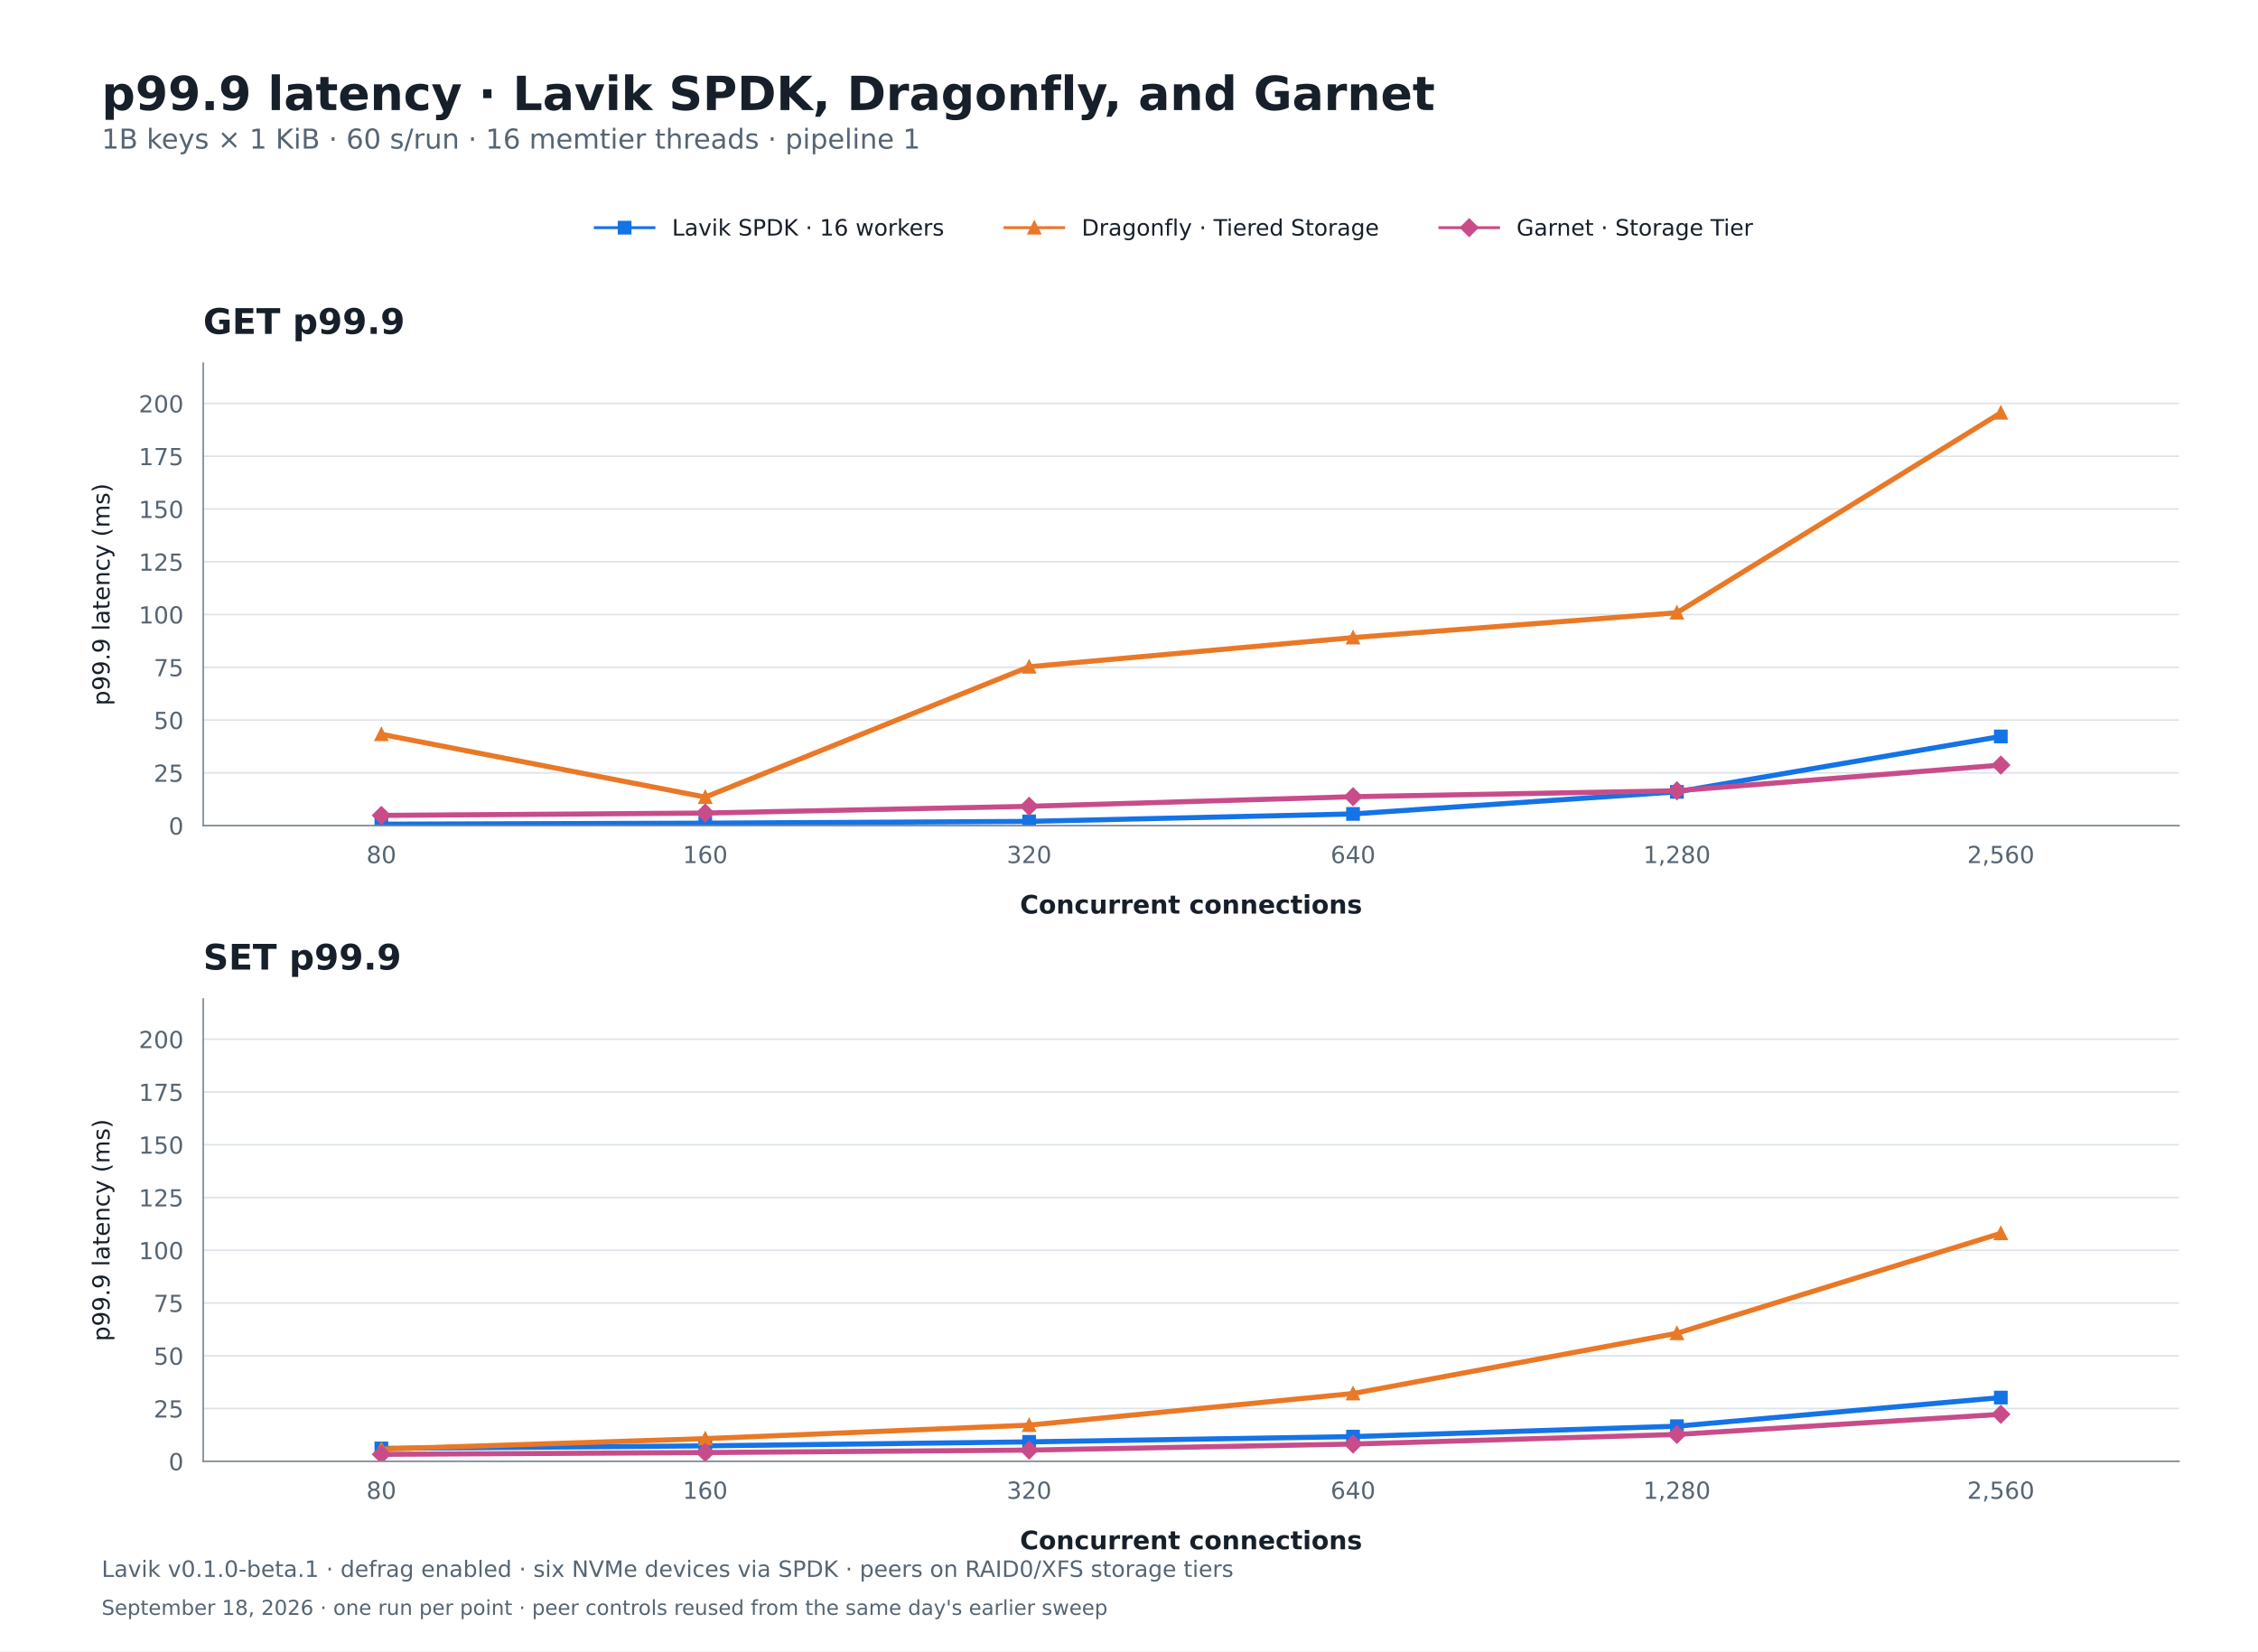
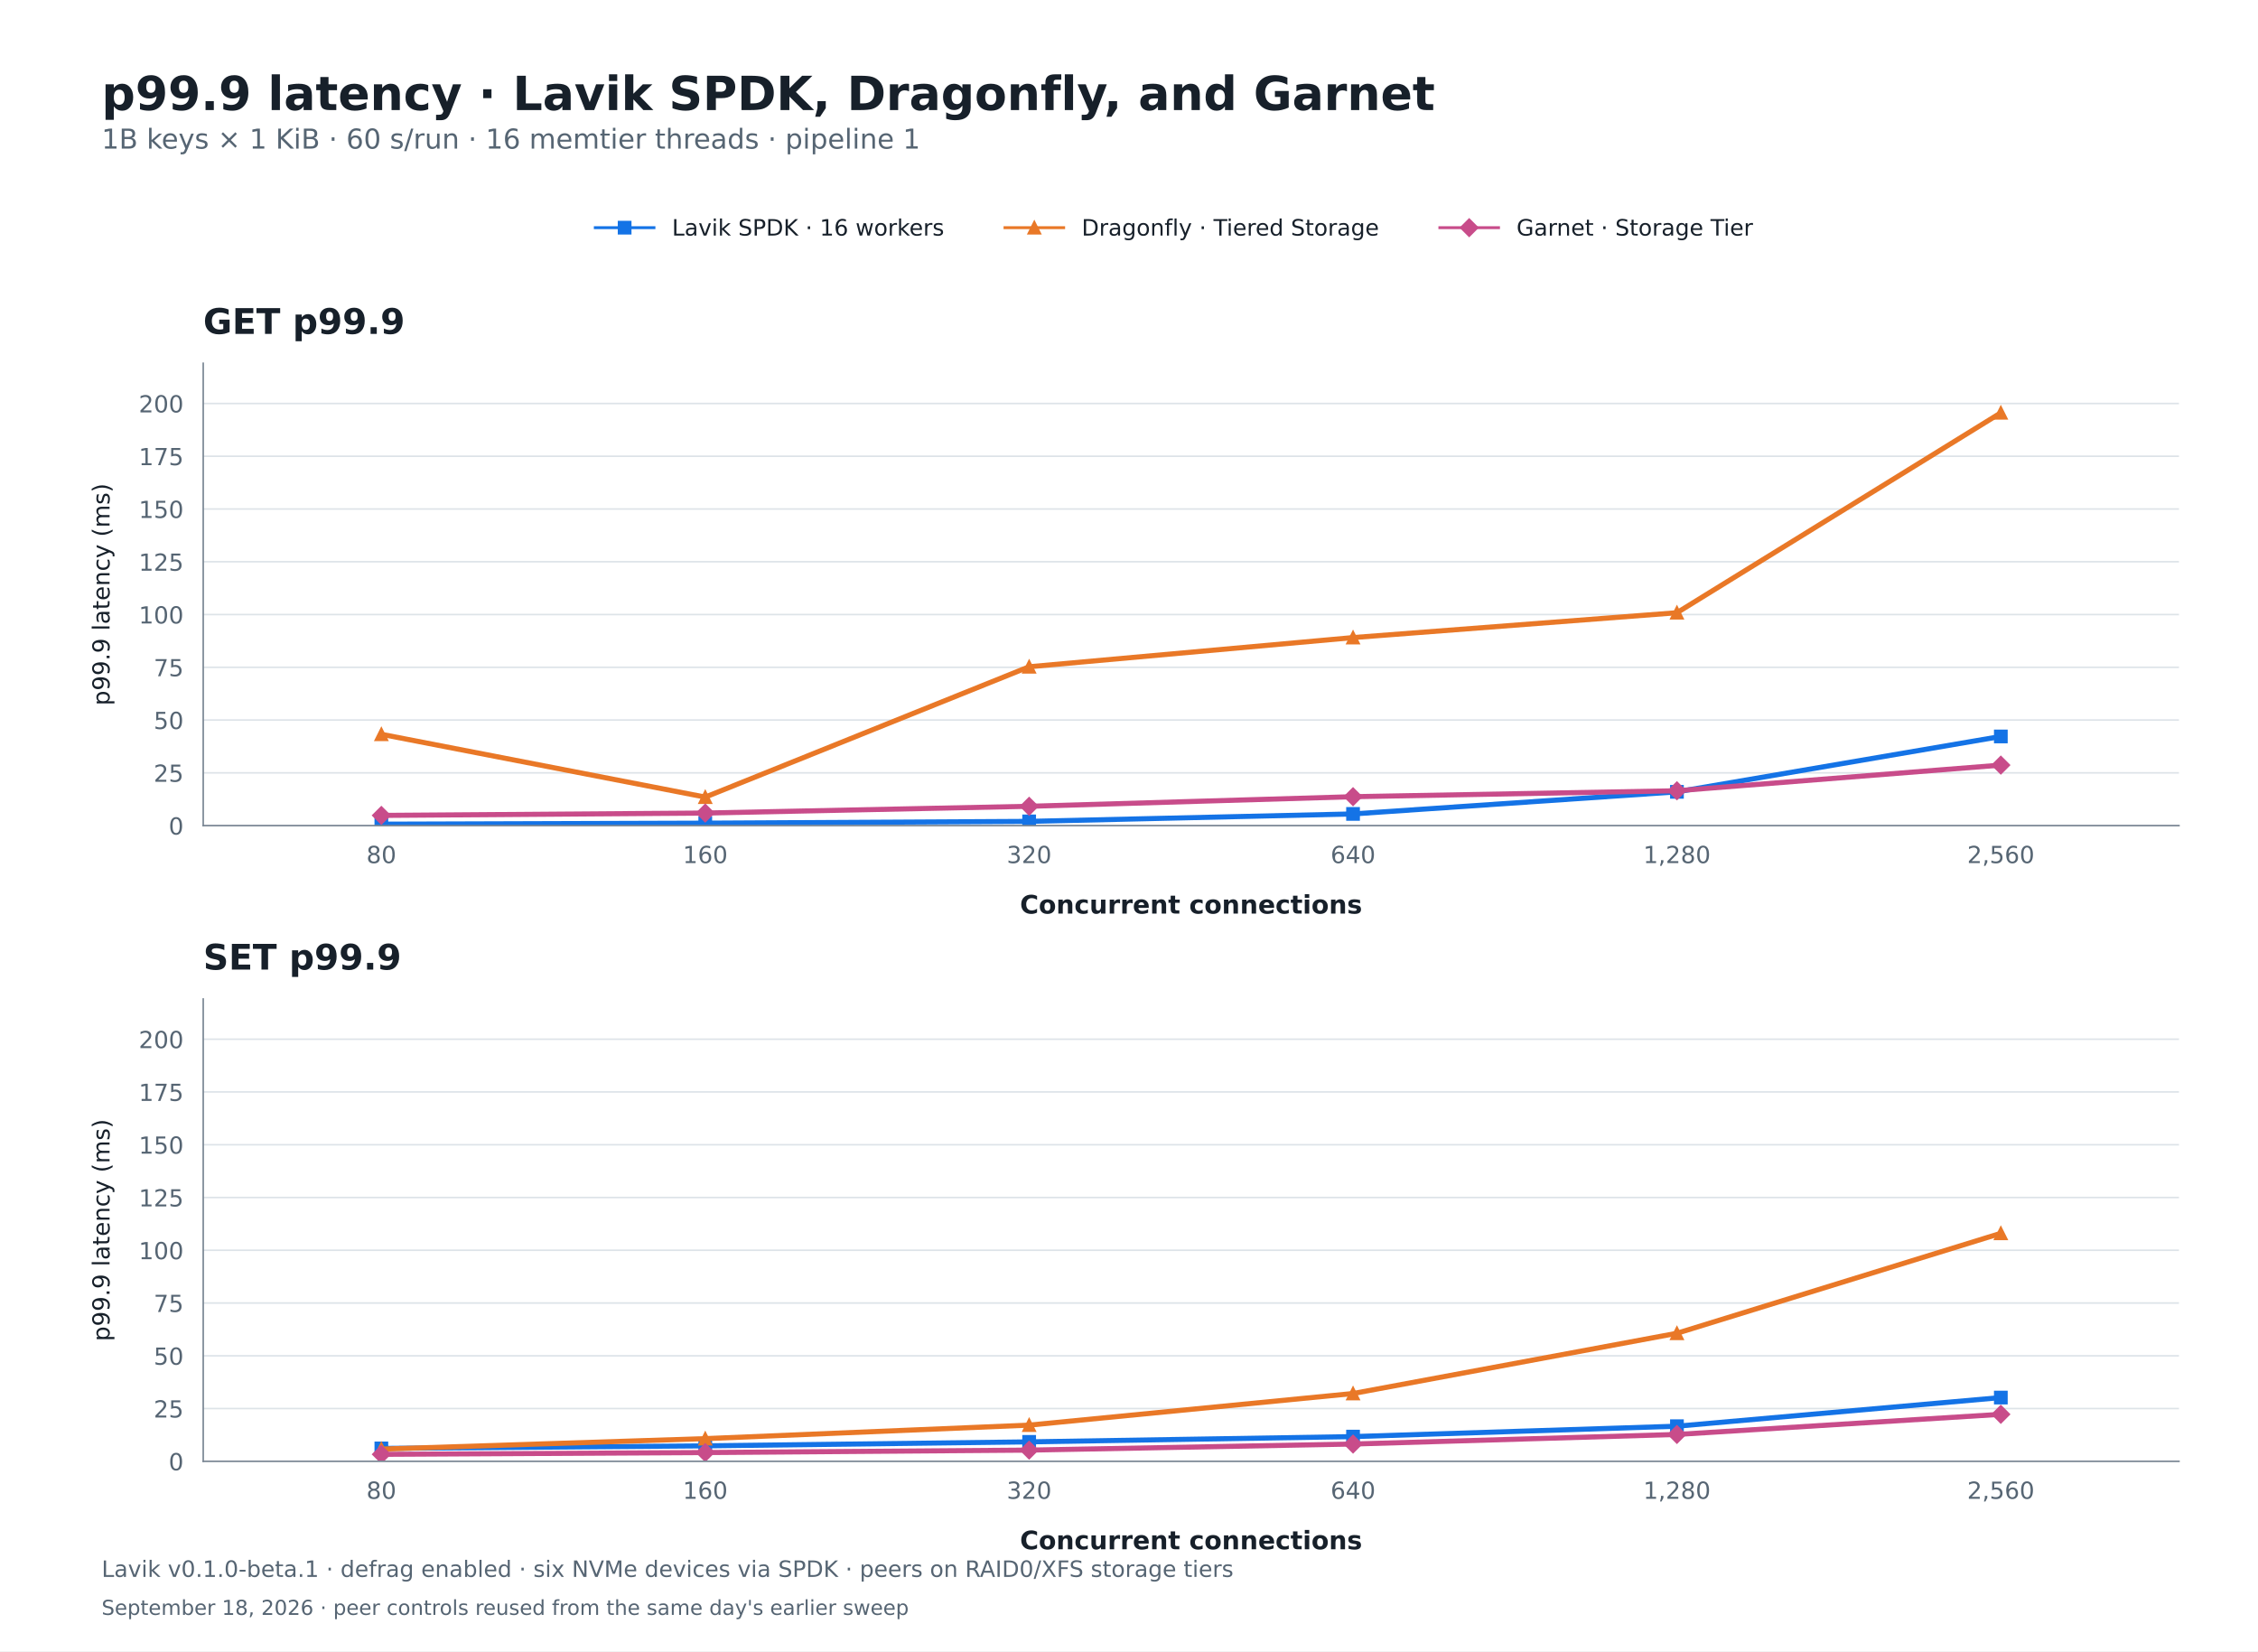
<svg xmlns="http://www.w3.org/2000/svg" xmlns:xlink="http://www.w3.org/1999/xlink" width="1152pt" height="842.4pt" viewBox="0 0 1152 842.4" version="1.1">
  <defs>
    <style type="text/css">*{stroke-linejoin: round; stroke-linecap: butt}</style>
  </defs>
  <g id="figure_1">
    <g id="patch_1">
      <path d="M 0 842.4 L 1152 842.4 L 1152 0 L 0 0 z " style="fill: #ffffff" />
    </g>
    <g id="axes_1">
      <g id="patch_2">
        <path d="M 103.68 421.2 L 1111.68 421.2 L 1111.68 185.328 L 103.68 185.328 z " style="fill: #ffffff" />
      </g>
      <g id="matplotlib.axis_1">
        <g id="xtick_1">
          <g id="line2d_1" />
          <g id="text_1">
            <text style="font-size: 12px; font-family: 'DejaVu Sans'; text-anchor: middle; fill: #566573" x="194.565" y="440.317" transform="rotate(-0 194.5652 440.3172)">80</text>
          </g>
        </g>
        <g id="xtick_2">
          <g id="line2d_2" />
          <g id="text_2">
            <text style="font-size: 12px; font-family: 'DejaVu Sans'; text-anchor: middle; fill: #566573" x="359.811" y="440.317" transform="rotate(-0 359.8111 440.3172)">160</text>
          </g>
        </g>
        <g id="xtick_3">
          <g id="line2d_3" />
          <g id="text_3">
            <text style="font-size: 12px; font-family: 'DejaVu Sans'; text-anchor: middle; fill: #566573" x="525.057" y="440.317" transform="rotate(-0 525.057 440.3172)">320</text>
          </g>
        </g>
        <g id="xtick_4">
          <g id="line2d_4" />
          <g id="text_4">
            <text style="font-size: 12px; font-family: 'DejaVu Sans'; text-anchor: middle; fill: #566573" x="690.303" y="440.317" transform="rotate(-0 690.303 440.3172)">640</text>
          </g>
        </g>
        <g id="xtick_5">
          <g id="line2d_5" />
          <g id="text_5">
            <text style="font-size: 12px; font-family: 'DejaVu Sans'; text-anchor: middle; fill: #566573" x="855.549" y="440.317" transform="rotate(-0 855.5489 440.3172)">1,280</text>
          </g>
        </g>
        <g id="xtick_6">
          <g id="line2d_6" />
          <g id="text_6">
            <text style="font-size: 12px; font-family: 'DejaVu Sans'; text-anchor: middle; fill: #566573" x="1020.795" y="440.317" transform="rotate(-0 1020.795 440.3172)">2,560</text>
          </g>
        </g>
        <g id="text_7">
          <text style="font-weight: 700; font-size: 13px; font-family: 'DejaVu Sans'; text-anchor: middle; fill: #17202a" x="607.68" y="466.078" transform="rotate(-0 607.68 466.078)">Concurrent connections</text>
        </g>
      </g>
      <g id="matplotlib.axis_2">
        <g id="ytick_1">
          <g id="line2d_7">
            <path d="M 103.68 421.2 L 1111.68 421.2 " clip-path="url(#pd44afee267)" style="fill: none; stroke: #dde3e8; stroke-width: 0.8; stroke-linecap: square" />
          </g>
          <g id="line2d_8" />
          <g id="text_8">
            <text style="font-size: 12px; font-family: 'DejaVu Sans'; text-anchor: end; fill: #566573" x="93.68" y="425.759" transform="rotate(-0 93.68 425.7586)">0</text>
          </g>
        </g>
        <g id="ytick_2">
          <g id="line2d_9">
            <path d="M 103.68 394.28 L 1111.68 394.28 " clip-path="url(#pd44afee267)" style="fill: none; stroke: #dde3e8; stroke-width: 0.8; stroke-linecap: square" />
          </g>
          <g id="line2d_10" />
          <g id="text_9">
            <text style="font-size: 12px; font-family: 'DejaVu Sans'; text-anchor: end; fill: #566573" x="93.68" y="398.839" transform="rotate(-0 93.68 398.8391)">25</text>
          </g>
        </g>
        <g id="ytick_3">
          <g id="line2d_11">
            <path d="M 103.68 367.361 L 1111.68 367.361 " clip-path="url(#pd44afee267)" style="fill: none; stroke: #dde3e8; stroke-width: 0.8; stroke-linecap: square" />
          </g>
          <g id="line2d_12" />
          <g id="text_10">
            <text style="font-size: 12px; font-family: 'DejaVu Sans'; text-anchor: end; fill: #566573" x="93.68" y="371.92" transform="rotate(-0 93.68 371.9196)">50</text>
          </g>
        </g>
        <g id="ytick_4">
          <g id="line2d_13">
            <path d="M 103.68 340.441 L 1111.68 340.441 " clip-path="url(#pd44afee267)" style="fill: none; stroke: #dde3e8; stroke-width: 0.8; stroke-linecap: square" />
          </g>
          <g id="line2d_14" />
          <g id="text_11">
            <text style="font-size: 12px; font-family: 'DejaVu Sans'; text-anchor: end; fill: #566573" x="93.68" y="345" transform="rotate(-0 93.68 345)">75</text>
          </g>
        </g>
        <g id="ytick_5">
          <g id="line2d_15">
            <path d="M 103.68 313.522 L 1111.68 313.522 " clip-path="url(#pd44afee267)" style="fill: none; stroke: #dde3e8; stroke-width: 0.8; stroke-linecap: square" />
          </g>
          <g id="line2d_16" />
          <g id="text_12">
            <text style="font-size: 12px; font-family: 'DejaVu Sans'; text-anchor: end; fill: #566573" x="93.68" y="318.081" transform="rotate(-0 93.68 318.0805)">100</text>
          </g>
        </g>
        <g id="ytick_6">
          <g id="line2d_17">
            <path d="M 103.68 286.602 L 1111.68 286.602 " clip-path="url(#pd44afee267)" style="fill: none; stroke: #dde3e8; stroke-width: 0.8; stroke-linecap: square" />
          </g>
          <g id="line2d_18" />
          <g id="text_13">
            <text style="font-size: 12px; font-family: 'DejaVu Sans'; text-anchor: end; fill: #566573" x="93.68" y="291.161" transform="rotate(-0 93.68 291.161)">125</text>
          </g>
        </g>
        <g id="ytick_7">
          <g id="line2d_19">
            <path d="M 103.68 259.683 L 1111.68 259.683 " clip-path="url(#pd44afee267)" style="fill: none; stroke: #dde3e8; stroke-width: 0.8; stroke-linecap: square" />
          </g>
          <g id="line2d_20" />
          <g id="text_14">
            <text style="font-size: 12px; font-family: 'DejaVu Sans'; text-anchor: end; fill: #566573" x="93.68" y="264.241" transform="rotate(-0 93.68 264.2415)">150</text>
          </g>
        </g>
        <g id="ytick_8">
          <g id="line2d_21">
            <path d="M 103.68 232.763 L 1111.68 232.763 " clip-path="url(#pd44afee267)" style="fill: none; stroke: #dde3e8; stroke-width: 0.8; stroke-linecap: square" />
          </g>
          <g id="line2d_22" />
          <g id="text_15">
            <text style="font-size: 12px; font-family: 'DejaVu Sans'; text-anchor: end; fill: #566573" x="93.68" y="237.322" transform="rotate(-0 93.68 237.322)">175</text>
          </g>
        </g>
        <g id="ytick_9">
          <g id="line2d_23">
            <path d="M 103.68 205.844 L 1111.68 205.844 " clip-path="url(#pd44afee267)" style="fill: none; stroke: #dde3e8; stroke-width: 0.8; stroke-linecap: square" />
          </g>
          <g id="line2d_24" />
          <g id="text_16">
            <text style="font-size: 12px; font-family: 'DejaVu Sans'; text-anchor: end; fill: #566573" x="93.68" y="210.402" transform="rotate(-0 93.68 210.4025)">200</text>
          </g>
        </g>
        <g id="text_17">
          <text style="font-size: 12px; font-family: 'DejaVu Sans'; text-anchor: middle; fill: #17202a" x="55.892" y="303.264" transform="rotate(-90 55.89219 303.264)">p99.9 latency (ms)</text>
        </g>
      </g>
      <g id="line2d_25">
        <path d="M 194.565 420.469 L 359.811 419.952 L 525.057 419.048 L 690.303 415.24 L 855.549 403.973 L 1020.795 375.718 " clip-path="url(#pd44afee267)" style="fill: none; stroke: #1473e6; stroke-width: 2.6; stroke-linecap: square" />
        <defs>
          <path id="m06f3b145af" d="M -3 3 L 3 3 L 3 -3 L -3 -3 z " style="stroke: #1473e6; stroke-linejoin: miter" />
        </defs>
        <g clip-path="url(#pd44afee267)">
          <use xlink:href="#m06f3b145af" x="194.565" y="420.469" style="fill: #1473e6; stroke: #1473e6; stroke-linejoin: miter" />
          <use xlink:href="#m06f3b145af" x="359.811" y="419.952" style="fill: #1473e6; stroke: #1473e6; stroke-linejoin: miter" />
          <use xlink:href="#m06f3b145af" x="525.057" y="419.048" style="fill: #1473e6; stroke: #1473e6; stroke-linejoin: miter" />
          <use xlink:href="#m06f3b145af" x="690.303" y="415.24" style="fill: #1473e6; stroke: #1473e6; stroke-linejoin: miter" />
          <use xlink:href="#m06f3b145af" x="855.549" y="403.973" style="fill: #1473e6; stroke: #1473e6; stroke-linejoin: miter" />
          <use xlink:href="#m06f3b145af" x="1020.795" y="375.718" style="fill: #1473e6; stroke: #1473e6; stroke-linejoin: miter" />
        </g>
      </g>
      <g id="line2d_26">
        <path d="M 194.565 374.615 L 359.811 406.66 L 525.057 340.158 L 690.303 325.273 L 855.549 312.593 L 1020.795 210.6 " clip-path="url(#pd44afee267)" style="fill: none; stroke: #e97827; stroke-width: 2.6; stroke-linecap: square" />
        <defs>
          <path id="m1580a30127" d="M 0 -3 L -3 3 L 3 3 z " style="stroke: #e97827; stroke-linejoin: miter" />
        </defs>
        <g clip-path="url(#pd44afee267)">
          <use xlink:href="#m1580a30127" x="194.565" y="374.615" style="fill: #e97827; stroke: #e97827; stroke-linejoin: miter" />
          <use xlink:href="#m1580a30127" x="359.811" y="406.66" style="fill: #e97827; stroke: #e97827; stroke-linejoin: miter" />
          <use xlink:href="#m1580a30127" x="525.057" y="340.158" style="fill: #e97827; stroke: #e97827; stroke-linejoin: miter" />
          <use xlink:href="#m1580a30127" x="690.303" y="325.273" style="fill: #e97827; stroke: #e97827; stroke-linejoin: miter" />
          <use xlink:href="#m1580a30127" x="855.549" y="312.593" style="fill: #e97827; stroke: #e97827; stroke-linejoin: miter" />
          <use xlink:href="#m1580a30127" x="1020.795" y="210.6" style="fill: #e97827; stroke: #e97827; stroke-linejoin: miter" />
        </g>
      </g>
      <g id="line2d_27">
        <path d="M 194.565 415.998 L 359.811 414.792 L 525.057 411.346 L 690.303 406.453 L 855.549 403.421 L 1020.795 390.328 " clip-path="url(#pd44afee267)" style="fill: none; stroke: #c84c8a; stroke-width: 2.6; stroke-linecap: square" />
        <defs>
          <path id="m68e1e27000" d="M -0 4.243 L 4.243 0 L 0 -4.243 L -4.243 -0 z " style="stroke: #c84c8a; stroke-linejoin: miter" />
        </defs>
        <g clip-path="url(#pd44afee267)">
          <use xlink:href="#m68e1e27000" x="194.565" y="415.998" style="fill: #c84c8a; stroke: #c84c8a; stroke-linejoin: miter" />
          <use xlink:href="#m68e1e27000" x="359.811" y="414.792" style="fill: #c84c8a; stroke: #c84c8a; stroke-linejoin: miter" />
          <use xlink:href="#m68e1e27000" x="525.057" y="411.346" style="fill: #c84c8a; stroke: #c84c8a; stroke-linejoin: miter" />
          <use xlink:href="#m68e1e27000" x="690.303" y="406.453" style="fill: #c84c8a; stroke: #c84c8a; stroke-linejoin: miter" />
          <use xlink:href="#m68e1e27000" x="855.549" y="403.421" style="fill: #c84c8a; stroke: #c84c8a; stroke-linejoin: miter" />
          <use xlink:href="#m68e1e27000" x="1020.795" y="390.328" style="fill: #c84c8a; stroke: #c84c8a; stroke-linejoin: miter" />
        </g>
      </g>
      <g id="patch_3">
        <path d="M 103.68 421.2 L 103.68 185.328 " style="fill: none; stroke: #7b8794; stroke-width: 0.8; stroke-linejoin: miter; stroke-linecap: square" />
      </g>
      <g id="patch_4">
        <path d="M 103.68 421.2 L 1111.68 421.2 " style="fill: none; stroke: #7b8794; stroke-width: 0.8; stroke-linejoin: miter; stroke-linecap: square" />
      </g>
      <g id="text_18">
        <text style="font-weight: 700; font-size: 18px; font-family: 'DejaVu Sans'; text-anchor: start; fill: #17202a" x="103.68" y="170.328" transform="rotate(-0 103.68 170.328)">GET p99.9</text>
      </g>
    </g>
    <g id="axes_2">
      <g id="patch_5">
        <path d="M 103.68 745.524 L 1111.68 745.524 L 1111.68 509.652 L 103.68 509.652 z " style="fill: #ffffff" />
      </g>
      <g id="matplotlib.axis_3">
        <g id="xtick_7">
          <g id="line2d_28" />
          <g id="text_19">
            <text style="font-size: 12px; font-family: 'DejaVu Sans'; text-anchor: middle; fill: #566573" x="194.565" y="764.641" transform="rotate(-0 194.5652 764.6412)">80</text>
          </g>
        </g>
        <g id="xtick_8">
          <g id="line2d_29" />
          <g id="text_20">
            <text style="font-size: 12px; font-family: 'DejaVu Sans'; text-anchor: middle; fill: #566573" x="359.811" y="764.641" transform="rotate(-0 359.8111 764.6412)">160</text>
          </g>
        </g>
        <g id="xtick_9">
          <g id="line2d_30" />
          <g id="text_21">
            <text style="font-size: 12px; font-family: 'DejaVu Sans'; text-anchor: middle; fill: #566573" x="525.057" y="764.641" transform="rotate(-0 525.057 764.6412)">320</text>
          </g>
        </g>
        <g id="xtick_10">
          <g id="line2d_31" />
          <g id="text_22">
            <text style="font-size: 12px; font-family: 'DejaVu Sans'; text-anchor: middle; fill: #566573" x="690.303" y="764.641" transform="rotate(-0 690.303 764.6412)">640</text>
          </g>
        </g>
        <g id="xtick_11">
          <g id="line2d_32" />
          <g id="text_23">
            <text style="font-size: 12px; font-family: 'DejaVu Sans'; text-anchor: middle; fill: #566573" x="855.549" y="764.641" transform="rotate(-0 855.5489 764.6412)">1,280</text>
          </g>
        </g>
        <g id="xtick_12">
          <g id="line2d_33" />
          <g id="text_24">
            <text style="font-size: 12px; font-family: 'DejaVu Sans'; text-anchor: middle; fill: #566573" x="1020.795" y="764.641" transform="rotate(-0 1020.795 764.6412)">2,560</text>
          </g>
        </g>
        <g id="text_25">
          <text style="font-weight: 700; font-size: 13px; font-family: 'DejaVu Sans'; text-anchor: middle; fill: #17202a" x="607.68" y="790.402" transform="rotate(-0 607.68 790.402)">Concurrent connections</text>
        </g>
      </g>
      <g id="matplotlib.axis_4">
        <g id="ytick_10">
          <g id="line2d_34">
            <path d="M 103.68 745.524 L 1111.68 745.524 " clip-path="url(#p3b78b590a3)" style="fill: none; stroke: #dde3e8; stroke-width: 0.8; stroke-linecap: square" />
          </g>
          <g id="line2d_35" />
          <g id="text_26">
            <text style="font-size: 12px; font-family: 'DejaVu Sans'; text-anchor: end; fill: #566573" x="93.68" y="750.083" transform="rotate(-0 93.68 750.0826)">0</text>
          </g>
        </g>
        <g id="ytick_11">
          <g id="line2d_36">
            <path d="M 103.68 718.604 L 1111.68 718.604 " clip-path="url(#p3b78b590a3)" style="fill: none; stroke: #dde3e8; stroke-width: 0.8; stroke-linecap: square" />
          </g>
          <g id="line2d_37" />
          <g id="text_27">
            <text style="font-size: 12px; font-family: 'DejaVu Sans'; text-anchor: end; fill: #566573" x="93.68" y="723.163" transform="rotate(-0 93.68 723.1631)">25</text>
          </g>
        </g>
        <g id="ytick_12">
          <g id="line2d_38">
            <path d="M 103.68 691.685 L 1111.68 691.685 " clip-path="url(#p3b78b590a3)" style="fill: none; stroke: #dde3e8; stroke-width: 0.8; stroke-linecap: square" />
          </g>
          <g id="line2d_39" />
          <g id="text_28">
            <text style="font-size: 12px; font-family: 'DejaVu Sans'; text-anchor: end; fill: #566573" x="93.68" y="696.244" transform="rotate(-0 93.68 696.2436)">50</text>
          </g>
        </g>
        <g id="ytick_13">
          <g id="line2d_40">
            <path d="M 103.68 664.765 L 1111.68 664.765 " clip-path="url(#p3b78b590a3)" style="fill: none; stroke: #dde3e8; stroke-width: 0.8; stroke-linecap: square" />
          </g>
          <g id="line2d_41" />
          <g id="text_29">
            <text style="font-size: 12px; font-family: 'DejaVu Sans'; text-anchor: end; fill: #566573" x="93.68" y="669.324" transform="rotate(-0 93.68 669.324)">75</text>
          </g>
        </g>
        <g id="ytick_14">
          <g id="line2d_42">
            <path d="M 103.68 637.846 L 1111.68 637.846 " clip-path="url(#p3b78b590a3)" style="fill: none; stroke: #dde3e8; stroke-width: 0.8; stroke-linecap: square" />
          </g>
          <g id="line2d_43" />
          <g id="text_30">
            <text style="font-size: 12px; font-family: 'DejaVu Sans'; text-anchor: end; fill: #566573" x="93.68" y="642.405" transform="rotate(-0 93.68 642.4045)">100</text>
          </g>
        </g>
        <g id="ytick_15">
          <g id="line2d_44">
            <path d="M 103.68 610.926 L 1111.68 610.926 " clip-path="url(#p3b78b590a3)" style="fill: none; stroke: #dde3e8; stroke-width: 0.8; stroke-linecap: square" />
          </g>
          <g id="line2d_45" />
          <g id="text_31">
            <text style="font-size: 12px; font-family: 'DejaVu Sans'; text-anchor: end; fill: #566573" x="93.68" y="615.485" transform="rotate(-0 93.68 615.485)">125</text>
          </g>
        </g>
        <g id="ytick_16">
          <g id="line2d_46">
            <path d="M 103.68 584.007 L 1111.68 584.007 " clip-path="url(#p3b78b590a3)" style="fill: none; stroke: #dde3e8; stroke-width: 0.8; stroke-linecap: square" />
          </g>
          <g id="line2d_47" />
          <g id="text_32">
            <text style="font-size: 12px; font-family: 'DejaVu Sans'; text-anchor: end; fill: #566573" x="93.68" y="588.565" transform="rotate(-0 93.68 588.5655)">150</text>
          </g>
        </g>
        <g id="ytick_17">
          <g id="line2d_48">
            <path d="M 103.68 557.087 L 1111.68 557.087 " clip-path="url(#p3b78b590a3)" style="fill: none; stroke: #dde3e8; stroke-width: 0.8; stroke-linecap: square" />
          </g>
          <g id="line2d_49" />
          <g id="text_33">
            <text style="font-size: 12px; font-family: 'DejaVu Sans'; text-anchor: end; fill: #566573" x="93.68" y="561.646" transform="rotate(-0 93.68 561.646)">175</text>
          </g>
        </g>
        <g id="ytick_18">
          <g id="line2d_50">
            <path d="M 103.68 530.168 L 1111.68 530.168 " clip-path="url(#p3b78b590a3)" style="fill: none; stroke: #dde3e8; stroke-width: 0.8; stroke-linecap: square" />
          </g>
          <g id="line2d_51" />
          <g id="text_34">
            <text style="font-size: 12px; font-family: 'DejaVu Sans'; text-anchor: end; fill: #566573" x="93.68" y="534.726" transform="rotate(-0 93.68 534.7265)">200</text>
          </g>
        </g>
        <g id="text_35">
          <text style="font-size: 12px; font-family: 'DejaVu Sans'; text-anchor: middle; fill: #17202a" x="55.892" y="627.588" transform="rotate(-90 55.89219 627.588)">p99.9 latency (ms)</text>
        </g>
      </g>
      <g id="line2d_52">
        <path d="M 194.565 738.944 L 359.811 737.634 L 525.057 735.601 L 690.303 732.914 L 855.549 727.607 L 1020.795 712.998 " clip-path="url(#p3b78b590a3)" style="fill: none; stroke: #1473e6; stroke-width: 2.6; stroke-linecap: square" />
        <g clip-path="url(#p3b78b590a3)">
          <use xlink:href="#m06f3b145af" x="194.565" y="738.944" style="fill: #1473e6; stroke: #1473e6; stroke-linejoin: miter" />
          <use xlink:href="#m06f3b145af" x="359.811" y="737.634" style="fill: #1473e6; stroke: #1473e6; stroke-linejoin: miter" />
          <use xlink:href="#m06f3b145af" x="525.057" y="735.601" style="fill: #1473e6; stroke: #1473e6; stroke-linejoin: miter" />
          <use xlink:href="#m06f3b145af" x="690.303" y="732.914" style="fill: #1473e6; stroke: #1473e6; stroke-linejoin: miter" />
          <use xlink:href="#m06f3b145af" x="855.549" y="727.607" style="fill: #1473e6; stroke: #1473e6; stroke-linejoin: miter" />
          <use xlink:href="#m06f3b145af" x="1020.795" y="712.998" style="fill: #1473e6; stroke: #1473e6; stroke-linejoin: miter" />
        </g>
      </g>
      <g id="line2d_53">
        <path d="M 194.565 739.288 L 359.811 733.948 L 525.057 727.056 L 690.303 710.93 L 855.549 680.195 L 1020.795 629.198 " clip-path="url(#p3b78b590a3)" style="fill: none; stroke: #e97827; stroke-width: 2.6; stroke-linecap: square" />
        <g clip-path="url(#p3b78b590a3)">
          <use xlink:href="#m1580a30127" x="194.565" y="739.288" style="fill: #e97827; stroke: #e97827; stroke-linejoin: miter" />
          <use xlink:href="#m1580a30127" x="359.811" y="733.948" style="fill: #e97827; stroke: #e97827; stroke-linejoin: miter" />
          <use xlink:href="#m1580a30127" x="525.057" y="727.056" style="fill: #e97827; stroke: #e97827; stroke-linejoin: miter" />
          <use xlink:href="#m1580a30127" x="690.303" y="710.93" style="fill: #e97827; stroke: #e97827; stroke-linejoin: miter" />
          <use xlink:href="#m1580a30127" x="855.549" y="680.195" style="fill: #e97827; stroke: #e97827; stroke-linejoin: miter" />
          <use xlink:href="#m1580a30127" x="1020.795" y="629.198" style="fill: #e97827; stroke: #e97827; stroke-linejoin: miter" />
        </g>
      </g>
      <g id="line2d_54">
        <path d="M 194.565 741.959 L 359.811 741.046 L 525.057 739.805 L 690.303 736.704 L 855.549 731.811 L 1020.795 721.543 " clip-path="url(#p3b78b590a3)" style="fill: none; stroke: #c84c8a; stroke-width: 2.6; stroke-linecap: square" />
        <g clip-path="url(#p3b78b590a3)">
          <use xlink:href="#m68e1e27000" x="194.565" y="741.959" style="fill: #c84c8a; stroke: #c84c8a; stroke-linejoin: miter" />
          <use xlink:href="#m68e1e27000" x="359.811" y="741.046" style="fill: #c84c8a; stroke: #c84c8a; stroke-linejoin: miter" />
          <use xlink:href="#m68e1e27000" x="525.057" y="739.805" style="fill: #c84c8a; stroke: #c84c8a; stroke-linejoin: miter" />
          <use xlink:href="#m68e1e27000" x="690.303" y="736.704" style="fill: #c84c8a; stroke: #c84c8a; stroke-linejoin: miter" />
          <use xlink:href="#m68e1e27000" x="855.549" y="731.811" style="fill: #c84c8a; stroke: #c84c8a; stroke-linejoin: miter" />
          <use xlink:href="#m68e1e27000" x="1020.795" y="721.543" style="fill: #c84c8a; stroke: #c84c8a; stroke-linejoin: miter" />
        </g>
      </g>
      <g id="patch_6">
        <path d="M 103.68 745.524 L 103.68 509.652 " style="fill: none; stroke: #7b8794; stroke-width: 0.8; stroke-linejoin: miter; stroke-linecap: square" />
      </g>
      <g id="patch_7">
        <path d="M 103.68 745.524 L 1111.68 745.524 " style="fill: none; stroke: #7b8794; stroke-width: 0.8; stroke-linejoin: miter; stroke-linecap: square" />
      </g>
      <g id="text_36">
        <text style="font-weight: 700; font-size: 18px; font-family: 'DejaVu Sans'; text-anchor: start; fill: #17202a" x="103.68" y="494.652" transform="rotate(-0 103.68 494.652)">SET p99.9</text>
      </g>
    </g>
    <g id="text_37">
      <text style="font-weight: 700; font-size: 24px; font-family: 'DejaVu Sans'; text-anchor: start; fill: #17202a" x="51.84" y="56.144" transform="rotate(-0 51.84 56.14425)">p99.9 latency · Lavik SPDK, Dragonfly, and Garnet</text>
    </g>
    <g id="text_38">
      <text style="font-size: 14px; font-family: 'DejaVu Sans'; text-anchor: start; fill: #566573" x="51.84" y="75.816" transform="rotate(-0 51.84 75.816)">1B keys × 1 KiB · 60 s/run · 16 memtier threads · pipeline 1</text>
    </g>
    <g id="text_39">
      <text style="font-size: 11.5px; font-family: 'DejaVu Sans'; text-anchor: start; fill: #566573" x="51.84" y="804.492" transform="rotate(-0 51.84 804.492)">Lavik v0.1.0-beta.1 · defrag enabled · six NVMe devices via SPDK · peers on RAID0/XFS storage tiers</text>
    </g>
    <g id="text_40">
-       <text style="font-size: 10.5px; font-family: 'DejaVu Sans'; text-anchor: start; fill: #566573" x="51.84" y="823.867" transform="rotate(-0 51.84 823.8672)">September 18, 2026 · one run per point · peer controls reused from the same day's earlier sweep</text>
+       <text style="font-size: 10.5px; font-family: 'DejaVu Sans'; text-anchor: start; fill: #566573" x="51.84" y="823.867" transform="rotate(-0 51.84 823.8672)">September 18, 2026 · peer controls reused from the same day's earlier sweep</text>
    </g>
    <g id="legend_1">
      <g id="line2d_55">
        <path d="M 303.728 116.151 L 318.678 116.151 L 333.628 116.151 " style="fill: none; stroke: #1473e6; stroke-width: 1.5; stroke-linecap: square" />
        <g>
          <use xlink:href="#m06f3b145af" x="318.678" y="116.151" style="fill: #1473e6; stroke: #1473e6; stroke-linejoin: miter" />
        </g>
      </g>
      <g id="text_41">
        <text style="font-size: 11.5px; font-family: 'DejaVu Sans'; text-anchor: start; fill: #17202a" x="342.828" y="120.176" transform="rotate(-0 342.8281 120.1762)">Lavik SPDK · 16 workers</text>
      </g>
      <g id="line2d_56">
        <path d="M 512.746 116.151 L 527.696 116.151 L 542.646 116.151 " style="fill: none; stroke: #e97827; stroke-width: 1.5; stroke-linecap: square" />
        <g>
          <use xlink:href="#m1580a30127" x="527.696" y="116.151" style="fill: #e97827; stroke: #e97827; stroke-linejoin: miter" />
        </g>
      </g>
      <g id="text_42">
        <text style="font-size: 11.5px; font-family: 'DejaVu Sans'; text-anchor: start; fill: #17202a" x="551.846" y="120.176" transform="rotate(-0 551.846 120.1762)">Dragonfly · Tiered Storage</text>
      </g>
      <g id="line2d_57">
        <path d="M 734.61 116.151 L 749.56 116.151 L 764.51 116.151 " style="fill: none; stroke: #c84c8a; stroke-width: 1.5; stroke-linecap: square" />
        <g>
          <use xlink:href="#m68e1e27000" x="749.56" y="116.151" style="fill: #c84c8a; stroke: #c84c8a; stroke-linejoin: miter" />
        </g>
      </g>
      <g id="text_43">
        <text style="font-size: 11.5px; font-family: 'DejaVu Sans'; text-anchor: start; fill: #17202a" x="773.71" y="120.176" transform="rotate(-0 773.7097 120.1762)">Garnet · Storage Tier</text>
      </g>
    </g>
  </g>
  <defs>
    <clipPath id="pd44afee267">
      <rect x="103.68" y="185.328" width="1008" height="235.872" />
    </clipPath>
    <clipPath id="p3b78b590a3">
      <rect x="103.68" y="509.652" width="1008" height="235.872" />
    </clipPath>
  </defs>
</svg>
